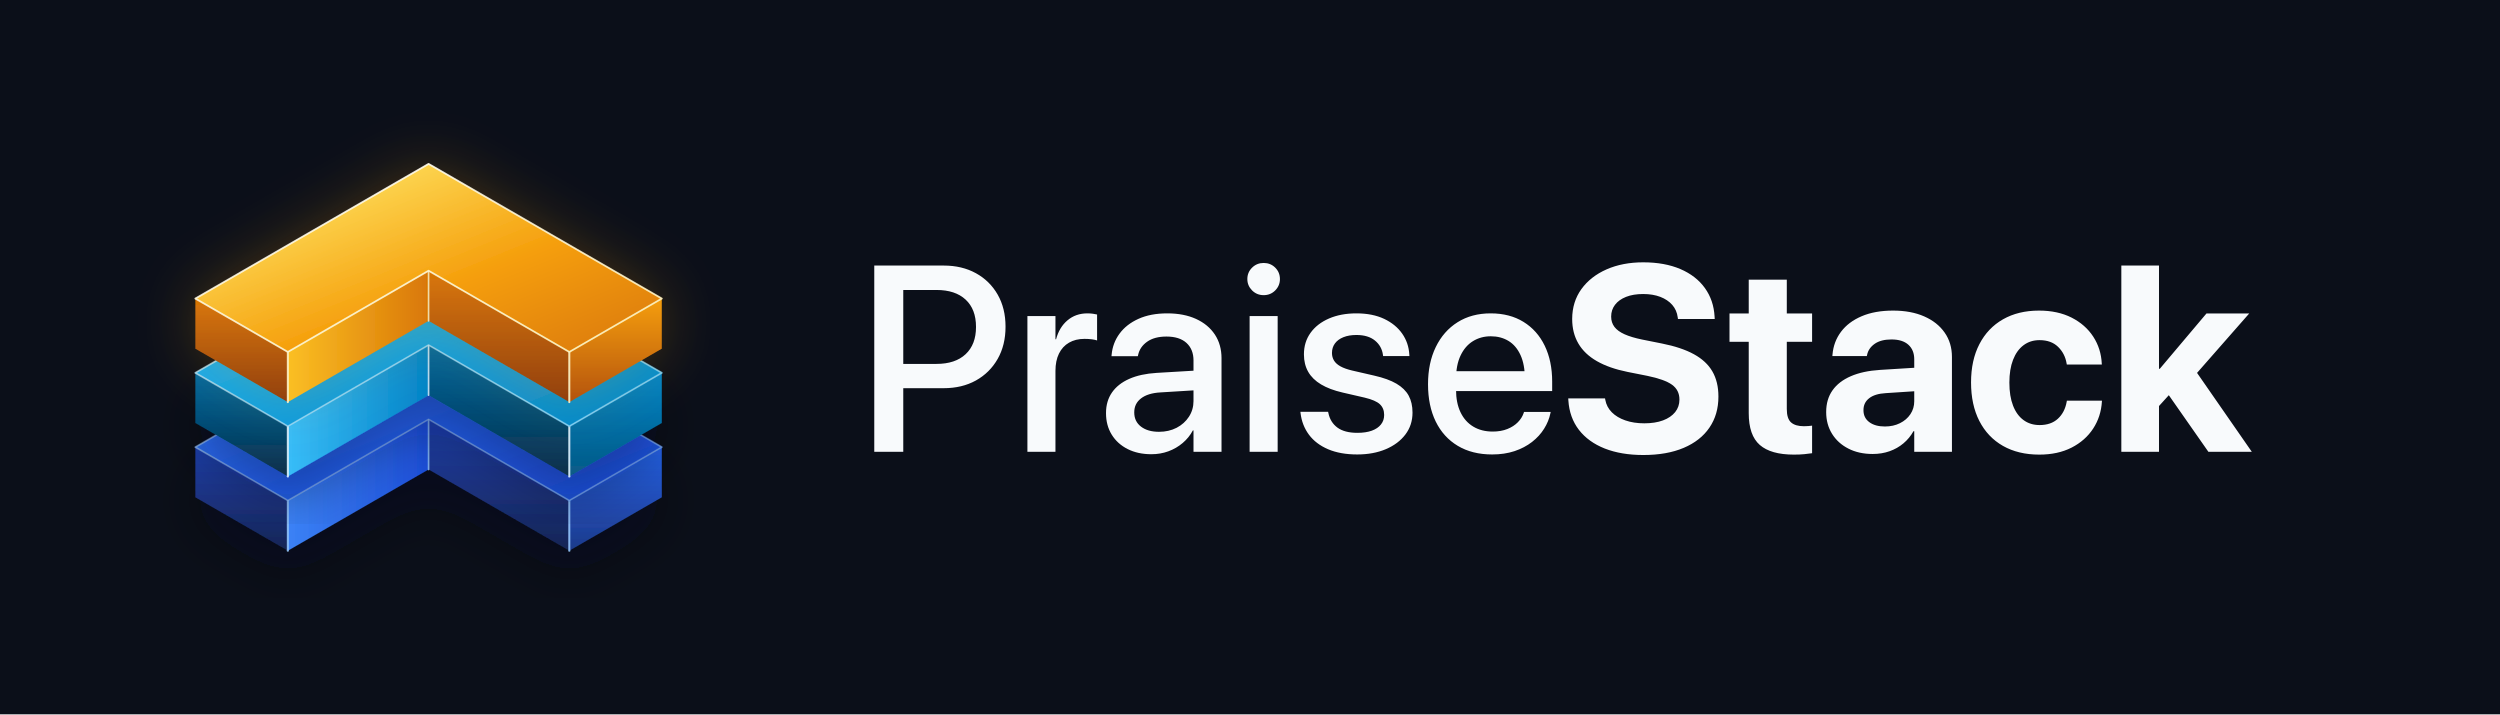
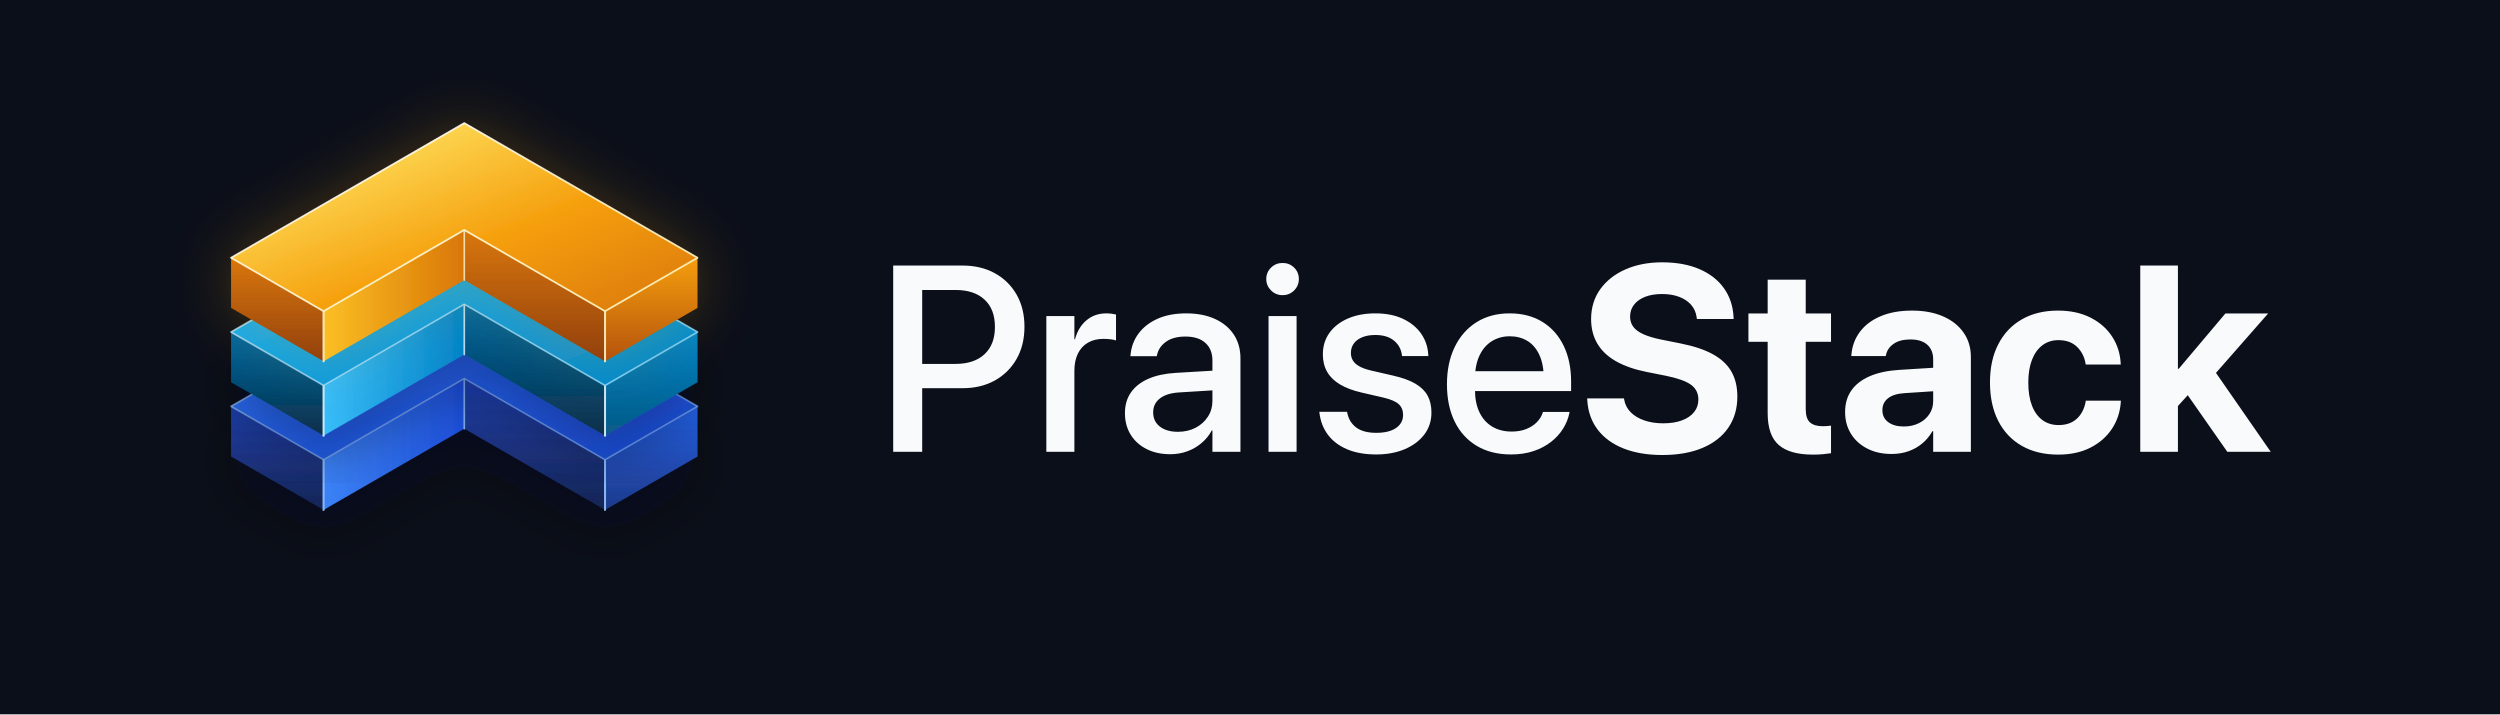
<svg xmlns="http://www.w3.org/2000/svg" viewBox="0 0 1400 400" width="1400" height="400">
  <defs>
    <filter id="softShadow" x="-20%" y="-20%" width="140%" height="140%">
      <feDropShadow dx="0" dy="16" stdDeviation="14" flood-color="#020617" flood-opacity="0.30" />
    </filter>
    <filter id="amberAura" x="-30%" y="-30%" width="160%" height="160%">
      <feDropShadow dx="0" dy="0" stdDeviation="16" flood-color="#F59E0B" flood-opacity="0.25" />
    </filter>
    <filter id="liveRedAura" x="-30%" y="-30%" width="160%" height="160%">
      <feDropShadow dx="0" dy="12" stdDeviation="16" flood-color="#DC2626" flood-opacity="0.35" />
    </filter>
    <linearGradient id="blueTop" x1="0%" y1="0%" x2="100%" y2="100%">
      <stop offset="0%" stop-color="#3B82F6" />
      <stop offset="50%" stop-color="#2563EB" />
      <stop offset="100%" stop-color="#1D4ED8" />
    </linearGradient>
    <linearGradient id="blueLeft" x1="0%" y1="0%" x2="0%" y2="100%">
      <stop offset="0%" stop-color="#1E40AF" />
      <stop offset="100%" stop-color="#172554" />
    </linearGradient>
    <linearGradient id="blueRight" x1="0%" y1="0%" x2="0%" y2="100%">
      <stop offset="0%" stop-color="#2563EB" />
      <stop offset="100%" stop-color="#1E3A8A" />
    </linearGradient>
    <linearGradient id="blueInner" x1="0%" y1="0%" x2="100%" y2="0%">
      <stop offset="0%" stop-color="#3B82F6" />
      <stop offset="100%" stop-color="#1D4ED8" />
    </linearGradient>
    <linearGradient id="blueRim" x1="0%" y1="0%" x2="100%" y2="100%">
      <stop offset="0%" stop-color="#93C5FD" stop-opacity="0.85" />
      <stop offset="50%" stop-color="#60A5FA" stop-opacity="0.45" />
      <stop offset="100%" stop-color="#3B82F6" stop-opacity="0.75" />
    </linearGradient>
    <linearGradient id="cyanTop" x1="0%" y1="0%" x2="100%" y2="100%">
      <stop offset="0%" stop-color="#38BDF8" />
      <stop offset="45%" stop-color="#0EA5E9" />
      <stop offset="100%" stop-color="#0284C7" />
    </linearGradient>
    <linearGradient id="cyanLeft" x1="0%" y1="0%" x2="0%" y2="100%">
      <stop offset="0%" stop-color="#0369A1" />
      <stop offset="100%" stop-color="#082F49" />
    </linearGradient>
    <linearGradient id="cyanRight" x1="0%" y1="0%" x2="0%" y2="100%">
      <stop offset="0%" stop-color="#0284C7" />
      <stop offset="100%" stop-color="#075985" />
    </linearGradient>
    <linearGradient id="cyanInner" x1="0%" y1="0%" x2="100%" y2="0%">
      <stop offset="0%" stop-color="#38BDF8" />
      <stop offset="100%" stop-color="#0284C7" />
    </linearGradient>
    <linearGradient id="cyanRim" x1="0%" y1="0%" x2="100%" y2="100%">
      <stop offset="0%" stop-color="#E0F2FE" stop-opacity="0.9" />
      <stop offset="50%" stop-color="#7DD3FC" stop-opacity="0.55" />
      <stop offset="100%" stop-color="#38BDF8" stop-opacity="0.8" />
    </linearGradient>
    <linearGradient id="amberTop" x1="0%" y1="0%" x2="100%" y2="100%">
      <stop offset="0%" stop-color="#FEF3C7" />
      <stop offset="25%" stop-color="#FCD34D" />
      <stop offset="60%" stop-color="#F59E0B" />
      <stop offset="100%" stop-color="#D97706" />
    </linearGradient>
    <linearGradient id="amberLeft" x1="0%" y1="0%" x2="0%" y2="100%">
      <stop offset="0%" stop-color="#D97706" />
      <stop offset="100%" stop-color="#92400E" />
    </linearGradient>
    <linearGradient id="amberRight" x1="0%" y1="0%" x2="0%" y2="100%">
      <stop offset="0%" stop-color="#F59E0B" />
      <stop offset="100%" stop-color="#B45309" />
    </linearGradient>
    <linearGradient id="amberInner" x1="0%" y1="0%" x2="100%" y2="0%">
      <stop offset="0%" stop-color="#FBBF24" />
      <stop offset="100%" stop-color="#D97706" />
    </linearGradient>
    <linearGradient id="amberRim" x1="0%" y1="0%" x2="100%" y2="100%">
      <stop offset="0%" stop-color="#FFFFFF" stop-opacity="0.95" />
      <stop offset="40%" stop-color="#FEF3C7" stop-opacity="0.8" />
      <stop offset="100%" stop-color="#FDE68A" stop-opacity="0.85" />
    </linearGradient>
    <linearGradient id="queueTop" x1="0%" y1="0%" x2="100%" y2="100%">
      <stop offset="0%" stop-color="#FECACA" />
      <stop offset="20%" stop-color="#F87171" />
      <stop offset="60%" stop-color="#EF4444" />
      <stop offset="100%" stop-color="#B91C1C" />
    </linearGradient>
    <linearGradient id="queueLeft" x1="0%" y1="0%" x2="0%" y2="100%">
      <stop offset="0%" stop-color="#DC2626" />
      <stop offset="100%" stop-color="#7F1D1D" />
    </linearGradient>
    <linearGradient id="queueRight" x1="0%" y1="0%" x2="0%" y2="100%">
      <stop offset="0%" stop-color="#EF4444" />
      <stop offset="100%" stop-color="#991B1B" />
    </linearGradient>
    <linearGradient id="queueRim" x1="0%" y1="0%" x2="100%" y2="100%">
      <stop offset="0%" stop-color="#FFFFFF" stop-opacity="0.95" />
      <stop offset="40%" stop-color="#FEE2E2" stop-opacity="0.85" />
      <stop offset="100%" stop-color="#FECACA" stop-opacity="0.90" />
    </linearGradient>
  </defs>
  <rect width="1400" height="400" fill="#0B0F19" />
  <g filter="url(#softShadow)" stroke-linejoin="round">
-     <path d="M 318.81 280.3 L 240.0 234.8 L 240.0 262.88 L 318.81 308.38 Z" fill="url(#blueLeft)" />
-     <path d="M 240.0 234.8 L 161.19 280.3 L 161.19 308.38 L 240.0 262.88 Z" fill="url(#blueInner)" />
-     <path d="M 109.4 250.4 L 161.19 280.3 L 161.19 308.38 L 109.4 278.48 Z" fill="url(#blueLeft)" />
-     <path d="M 370.6 250.4 L 318.81 280.3 L 318.81 308.38 L 370.6 278.48 Z" fill="url(#blueRight)" />
-     <line x1="161.19" y1="280.3" x2="161.19" y2="308.38" stroke="#93C5FD" stroke-width="1.144" stroke-linecap="round" opacity="0.90" />
-     <line x1="318.81" y1="280.3" x2="318.81" y2="308.38" stroke="#93C5FD" stroke-width="1.144" stroke-linecap="round" opacity="0.90" />
-     <line x1="240.0" y1="234.8" x2="240.0" y2="262.88" stroke="#93C5FD" stroke-width="0.936" stroke-linecap="round" opacity="0.80" />
-     <path d="M 240.0 175.0 L 370.6 250.4 L 318.81 280.3 L 240.0 234.8 L 161.19 280.3 L 109.4 250.4 Z" fill="url(#blueTop)" stroke="url(#blueRim)" stroke-width="1.04" />
-     <path d="M 240.0 175.0 L 370.6 250.4 L 318.81 280.3 L 240.0 234.8 L 161.19 280.3 L 109.4 250.4 Z" fill="none" stroke="#FFFFFF" stroke-width="0.624" opacity="0.3" />
+     <path d="M 338.81 257.46 L 260.0 211.96 L 260.0 240.04 L 338.81 285.54 Z" fill="url(#blueLeft)" />
+     <path d="M 260.0 211.96 L 181.19 257.46 L 181.19 285.54 L 260.0 240.04 Z" fill="url(#blueInner)" />
+     <path d="M 129.4 227.56 L 181.19 257.46 L 181.19 285.54 L 129.4 255.64 Z" fill="url(#blueLeft)" />
+     <path d="M 390.6 227.56 L 338.81 257.46 L 338.81 285.54 L 390.6 255.64 Z" fill="url(#blueRight)" />
+     <line x1="181.19" y1="257.46" x2="181.19" y2="285.54" stroke="#93C5FD" stroke-width="1.144" stroke-linecap="round" opacity="0.90" />
+     <line x1="338.81" y1="257.46" x2="338.81" y2="285.54" stroke="#93C5FD" stroke-width="1.144" stroke-linecap="round" opacity="0.90" />
+     <line x1="260.0" y1="211.96" x2="260.0" y2="240.04" stroke="#93C5FD" stroke-width="0.936" stroke-linecap="round" opacity="0.80" />
+     <path d="M 260.0 152.16 L 390.6 227.56 L 338.81 257.46 L 260.0 211.96 L 181.19 257.46 L 129.4 227.56 Z" fill="url(#blueTop)" stroke="url(#blueRim)" stroke-width="1.04" />
+     <path d="M 260.0 152.16 L 390.6 227.56 L 338.81 257.46 L 260.0 211.96 L 181.19 257.46 L 129.4 227.56 Z" fill="none" stroke="#FFFFFF" stroke-width="0.624" opacity="0.3" />
  </g>
  <g filter="url(#softShadow)" stroke-linejoin="round">
-     <path d="M 318.81 238.7 L 240.0 193.2 L 240.0 221.28 L 318.81 266.78 Z" fill="url(#cyanLeft)" />
-     <path d="M 240.0 193.2 L 161.19 238.7 L 161.19 266.78 L 240.0 221.28 Z" fill="url(#cyanInner)" />
-     <path d="M 109.4 208.8 L 161.19 238.7 L 161.19 266.78 L 109.4 236.88 Z" fill="url(#cyanLeft)" />
-     <path d="M 370.6 208.8 L 318.81 238.7 L 318.81 266.78 L 370.6 236.88 Z" fill="url(#cyanRight)" />
-     <line x1="161.19" y1="238.7" x2="161.19" y2="266.78" stroke="#E0F2FE" stroke-width="1.144" stroke-linecap="round" opacity="0.90" />
-     <line x1="318.81" y1="238.7" x2="318.81" y2="266.78" stroke="#E0F2FE" stroke-width="1.144" stroke-linecap="round" opacity="0.90" />
-     <line x1="240.0" y1="193.2" x2="240.0" y2="221.28" stroke="#E0F2FE" stroke-width="0.936" stroke-linecap="round" opacity="0.80" />
-     <path d="M 240.0 133.4 L 370.6 208.8 L 318.81 238.7 L 240.0 193.2 L 161.19 238.7 L 109.4 208.8 Z" fill="url(#cyanTop)" stroke="url(#cyanRim)" stroke-width="1.04" />
-     <path d="M 240.0 133.4 L 370.6 208.8 L 318.81 238.7 L 240.0 193.2 L 161.19 238.7 L 109.4 208.8 Z" fill="none" stroke="#FFFFFF" stroke-width="0.624" opacity="0.38" />
+     <path d="M 338.81 215.86 L 260.0 170.36 L 260.0 198.44 L 338.81 243.94 Z" fill="url(#cyanLeft)" />
+     <path d="M 260.0 170.36 L 181.19 215.86 L 181.19 243.94 L 260.0 198.44 Z" fill="url(#cyanInner)" />
+     <path d="M 129.4 185.96 L 181.19 215.86 L 181.19 243.94 L 129.4 214.04 Z" fill="url(#cyanLeft)" />
+     <path d="M 390.6 185.96 L 338.81 215.86 L 338.81 243.94 L 390.6 214.04 Z" fill="url(#cyanRight)" />
+     <line x1="181.19" y1="215.86" x2="181.19" y2="243.94" stroke="#E0F2FE" stroke-width="1.144" stroke-linecap="round" opacity="0.90" />
+     <line x1="338.81" y1="215.86" x2="338.81" y2="243.94" stroke="#E0F2FE" stroke-width="1.144" stroke-linecap="round" opacity="0.90" />
+     <line x1="260.0" y1="170.36" x2="260.0" y2="198.44" stroke="#E0F2FE" stroke-width="0.936" stroke-linecap="round" opacity="0.80" />
+     <path d="M 260.0 110.56 L 390.6 185.96 L 338.81 215.86 L 260.0 170.36 L 181.19 215.86 L 129.4 185.96 Z" fill="url(#cyanTop)" stroke="url(#cyanRim)" stroke-width="1.04" />
+     <path d="M 260.0 110.56 L 390.6 185.96 L 338.81 215.86 L 260.0 170.36 L 181.19 215.86 L 129.4 185.96 Z" fill="none" stroke="#FFFFFF" stroke-width="0.624" opacity="0.38" />
  </g>
  <g filter="url(#amberAura)" stroke-linejoin="round">
-     <path d="M 318.81 197.1 L 240.0 151.6 L 240.0 179.68 L 318.81 225.18 Z" fill="url(#amberLeft)" />
-     <path d="M 240.0 151.6 L 161.19 197.1 L 161.19 225.18 L 240.0 179.68 Z" fill="url(#amberInner)" />
-     <path d="M 109.4 167.2 L 161.19 197.1 L 161.19 225.18 L 109.4 195.28 Z" fill="url(#amberLeft)" />
-     <path d="M 370.6 167.2 L 318.81 197.1 L 318.81 225.18 L 370.6 195.28 Z" fill="url(#amberRight)" />
-     <line x1="161.19" y1="197.1" x2="161.19" y2="225.18" stroke="#FEF3C7" stroke-width="1.144" stroke-linecap="round" opacity="0.90" />
-     <line x1="318.81" y1="197.1" x2="318.81" y2="225.18" stroke="#FEF3C7" stroke-width="1.144" stroke-linecap="round" opacity="0.90" />
-     <line x1="240.0" y1="151.6" x2="240.0" y2="179.68" stroke="#FEF3C7" stroke-width="0.936" stroke-linecap="round" opacity="0.80" />
-     <path d="M 240.0 91.8 L 370.6 167.2 L 318.81 197.1 L 240.0 151.6 L 161.19 197.1 L 109.4 167.2 Z" fill="url(#amberTop)" stroke="url(#amberRim)" stroke-width="1.04" />
-     <path d="M 240.0 91.8 L 370.6 167.2 L 318.81 197.1 L 240.0 151.6 L 161.19 197.1 L 109.4 167.2 Z" fill="none" stroke="#FFFFFF" stroke-width="0.624" opacity="0.5" />
+     <path d="M 338.81 174.26 L 260.0 128.76 L 260.0 156.84 L 338.81 202.34 Z" fill="url(#amberLeft)" />
+     <path d="M 260.0 128.76 L 181.19 174.26 L 181.19 202.34 L 260.0 156.84 Z" fill="url(#amberInner)" />
+     <path d="M 129.4 144.36 L 181.19 174.26 L 181.19 202.34 L 129.4 172.44 Z" fill="url(#amberLeft)" />
+     <path d="M 390.6 144.36 L 338.81 174.26 L 338.81 202.34 L 390.6 172.44 Z" fill="url(#amberRight)" />
+     <line x1="181.19" y1="174.26" x2="181.19" y2="202.34" stroke="#FEF3C7" stroke-width="1.144" stroke-linecap="round" opacity="0.90" />
+     <line x1="338.81" y1="174.26" x2="338.81" y2="202.34" stroke="#FEF3C7" stroke-width="1.144" stroke-linecap="round" opacity="0.90" />
+     <line x1="260.0" y1="128.76" x2="260.0" y2="156.84" stroke="#FEF3C7" stroke-width="0.936" stroke-linecap="round" opacity="0.80" />
+     <path d="M 260.0 68.96 L 390.6 144.36 L 338.81 174.26 L 260.0 128.76 L 181.19 174.26 L 129.4 144.36 Z" fill="url(#amberTop)" stroke="url(#amberRim)" stroke-width="1.04" />
+     <path d="M 260.0 68.96 L 390.6 144.36 L 338.81 174.26 L 260.0 128.76 L 181.19 174.26 L 129.4 144.36 Z" fill="none" stroke="#FFFFFF" stroke-width="0.624" opacity="0.5" />
  </g>
-   <g transform="translate(480.00, 253.00) scale(1.48013)" fill="#F8FAFC">
+   <g transform="translate(490.60, 253.00) scale(1.48013)" fill="#F8FAFC">
    <path d="M 11.97 -24.06 L 11.97 -33.25 L 30.01 -33.25 Q 37.13 -33.25 41.05 -36.93 Q 44.97 -40.61 44.97 -47.19 L 44.97 -47.29 Q 44.97 -53.92 41.05 -57.57 Q 37.13 -61.22 30.01 -61.22 L 11.97 -61.22 L 11.97 -70.46 L 32.75 -70.46 Q 39.68 -70.46 44.94 -67.56 Q 50.19 -64.67 53.17 -59.47 Q 56.14 -54.26 56.14 -47.37 L 56.14 -47.27 Q 56.14 -40.37 53.17 -35.14 Q 50.19 -29.91 44.94 -26.98 Q 39.68 -24.06 32.75 -24.06 Z M 6.48 0.0 L 6.48 -70.46 L 17.45 -70.46 L 17.45 0.0 Z M 64.42 0.0 L 64.42 -51.35 L 75.03 -51.35 L 75.03 -42.56 L 75.26 -42.56 Q 76.48 -47.12 79.59 -49.74 Q 82.71 -52.37 87.1 -52.37 Q 88.25 -52.37 89.21 -52.23 Q 90.17 -52.1 90.78 -51.94 L 90.78 -42.12 Q 90.15 -42.37 88.86 -42.55 Q 87.57 -42.72 86.01 -42.72 Q 82.64 -42.72 80.17 -41.29 Q 77.69 -39.86 76.36 -37.15 Q 75.03 -34.44 75.03 -30.6 L 75.03 0.0 Z M 111.32 0.92 Q 106.22 0.92 102.35 -1.03 Q 98.48 -2.98 96.32 -6.48 Q 94.16 -9.99 94.16 -14.59 L 94.16 -14.68 Q 94.16 -19.18 96.42 -22.44 Q 98.67 -25.69 102.95 -27.59 Q 107.23 -29.48 113.3 -29.85 L 132.68 -31.0 L 132.68 -23.57 L 114.7 -22.46 Q 109.97 -22.18 107.41 -20.2 Q 104.84 -18.22 104.84 -14.95 L 104.84 -14.86 Q 104.84 -11.48 107.4 -9.52 Q 109.96 -7.56 114.21 -7.56 Q 117.92 -7.56 120.87 -9.08 Q 123.81 -10.61 125.53 -13.26 Q 127.26 -15.91 127.26 -19.22 L 127.26 -34.54 Q 127.26 -38.76 124.61 -41.18 Q 121.95 -43.6 117.04 -43.6 Q 112.49 -43.6 109.73 -41.65 Q 106.96 -39.7 106.3 -36.61 L 106.2 -36.16 L 96.23 -36.16 L 96.28 -36.71 Q 96.68 -41.16 99.27 -44.69 Q 101.86 -48.23 106.44 -50.3 Q 111.02 -52.37 117.33 -52.37 Q 123.61 -52.37 128.21 -50.27 Q 132.81 -48.17 135.34 -44.36 Q 137.86 -40.54 137.86 -35.39 L 137.86 0.0 L 127.26 0.0 L 127.26 -8.08 L 127.02 -8.08 Q 125.55 -5.34 123.16 -3.32 Q 120.77 -1.29 117.75 -0.18 Q 114.74 0.92 111.32 0.92 Z M 148.49 0.0 L 148.49 -51.35 L 159.1 -51.35 L 159.1 0.0 Z M 153.8 -59.26 Q 151.23 -59.26 149.43 -61.05 Q 147.63 -62.85 147.63 -65.35 Q 147.63 -67.9 149.43 -69.67 Q 151.23 -71.44 153.8 -71.44 Q 156.4 -71.44 158.18 -69.67 Q 159.96 -67.9 159.96 -65.35 Q 159.96 -62.85 158.18 -61.05 Q 156.4 -59.26 153.8 -59.26 Z M 189.23 1.01 Q 182.81 1.01 178.19 -0.96 Q 173.58 -2.93 170.94 -6.46 Q 168.31 -10.0 167.75 -14.69 L 167.7 -15.13 L 178.19 -15.13 L 178.29 -14.66 Q 179.03 -11.12 181.73 -9.14 Q 184.43 -7.17 189.27 -7.17 Q 192.46 -7.17 194.71 -7.98 Q 196.96 -8.8 198.17 -10.32 Q 199.39 -11.83 199.39 -13.91 L 199.39 -13.95 Q 199.39 -16.46 197.78 -17.98 Q 196.17 -19.5 192.02 -20.49 L 183.65 -22.42 Q 178.76 -23.55 175.52 -25.49 Q 172.28 -27.42 170.66 -30.25 Q 169.04 -33.09 169.04 -36.84 L 169.04 -36.89 Q 169.04 -41.51 171.53 -44.99 Q 174.02 -48.47 178.51 -50.42 Q 183.0 -52.37 188.9 -52.37 Q 194.97 -52.37 199.37 -50.3 Q 203.76 -48.22 206.22 -44.7 Q 208.67 -41.18 208.91 -36.8 L 208.95 -36.22 L 199.0 -36.22 L 198.95 -36.58 Q 198.51 -39.96 195.93 -42.07 Q 193.35 -44.19 188.9 -44.19 Q 186.05 -44.19 183.97 -43.35 Q 181.88 -42.51 180.77 -40.99 Q 179.65 -39.46 179.65 -37.41 L 179.65 -37.36 Q 179.65 -35.8 180.41 -34.53 Q 181.16 -33.27 182.85 -32.33 Q 184.54 -31.39 187.26 -30.75 L 195.63 -28.82 Q 200.88 -27.63 204.06 -25.76 Q 207.23 -23.89 208.68 -21.22 Q 210.12 -18.56 210.12 -14.85 L 210.12 -14.8 Q 210.12 -10.11 207.43 -6.54 Q 204.73 -2.98 200.01 -0.98 Q 195.29 1.01 189.23 1.01 Z M 240.25 1.01 Q 232.7 1.01 227.26 -2.24 Q 221.82 -5.49 218.9 -11.45 Q 215.99 -17.42 215.99 -25.52 L 215.99 -25.57 Q 215.99 -33.6 218.92 -39.63 Q 221.85 -45.67 227.17 -49.02 Q 232.49 -52.37 239.69 -52.37 Q 246.89 -52.37 252.11 -49.15 Q 257.33 -45.93 260.15 -40.11 Q 262.96 -34.29 262.96 -26.57 L 262.96 -22.98 L 221.25 -22.98 L 221.25 -30.48 L 257.83 -30.48 L 252.63 -23.5 L 252.63 -27.59 Q 252.63 -33.01 250.98 -36.59 Q 249.34 -40.17 246.44 -41.94 Q 243.53 -43.7 239.75 -43.7 Q 235.97 -43.7 232.99 -41.86 Q 230.0 -40.01 228.3 -36.41 Q 226.59 -32.81 226.59 -27.59 L 226.59 -23.49 Q 226.59 -18.5 228.28 -14.96 Q 229.97 -11.42 233.09 -9.54 Q 236.21 -7.65 240.48 -7.65 Q 243.59 -7.65 245.99 -8.61 Q 248.38 -9.56 249.96 -11.16 Q 251.54 -12.76 252.19 -14.7 L 252.31 -15.09 L 262.4 -15.09 L 262.29 -14.57 Q 261.67 -11.54 259.92 -8.74 Q 258.17 -5.93 255.34 -3.72 Q 252.51 -1.52 248.72 -0.25 Q 244.93 1.01 240.25 1.01 Z" />
    <path transform="translate(265.87, 0)" d="M 31.59 1.22 Q 23.22 1.22 16.99 -1.23 Q 10.77 -3.69 7.2 -8.31 Q 3.64 -12.94 3.22 -19.41 L 3.17 -20.21 L 17.09 -20.21 L 17.19 -19.65 Q 17.68 -16.94 19.65 -14.95 Q 21.63 -12.96 24.79 -11.87 Q 27.95 -10.77 31.96 -10.77 Q 36.06 -10.77 39.03 -11.88 Q 41.99 -12.99 43.62 -15.01 Q 45.24 -17.04 45.24 -19.73 L 45.24 -19.78 Q 45.24 -23.34 42.43 -25.37 Q 39.62 -27.39 33.06 -28.74 L 25.61 -30.22 Q 18.68 -31.62 14.01 -34.29 Q 9.35 -36.96 7.01 -40.95 Q 4.66 -44.95 4.66 -50.24 L 4.66 -50.29 Q 4.69 -56.74 8.14 -61.54 Q 11.6 -66.33 17.66 -69.01 Q 23.73 -71.68 31.52 -71.68 Q 39.67 -71.68 45.61 -69.13 Q 51.54 -66.58 54.87 -61.95 Q 58.2 -57.32 58.54 -51.15 L 58.59 -50.24 L 44.68 -50.24 L 44.6 -50.83 Q 44.24 -53.61 42.52 -55.58 Q 40.8 -57.54 37.99 -58.62 Q 35.18 -59.69 31.52 -59.69 Q 27.76 -59.69 25.04 -58.61 Q 22.31 -57.52 20.86 -55.6 Q 19.41 -53.69 19.41 -51.17 L 19.41 -51.12 Q 19.41 -48.9 20.65 -47.25 Q 21.9 -45.61 24.5 -44.45 Q 27.1 -43.29 31.15 -42.46 L 38.6 -40.97 Q 46.0 -39.5 50.72 -36.91 Q 55.44 -34.33 57.71 -30.4 Q 59.99 -26.46 59.99 -20.92 L 59.99 -20.87 Q 59.99 -14.11 56.59 -9.14 Q 53.2 -4.17 46.84 -1.48 Q 40.48 1.22 31.59 1.22 Z M 88.55 1.07 Q 79.83 1.07 75.65 -2.58 Q 71.46 -6.23 71.46 -14.62 L 71.46 -41.6 L 64.18 -41.6 L 64.18 -52.34 L 71.46 -52.34 L 71.46 -65.11 L 85.86 -65.11 L 85.86 -52.34 L 95.43 -52.34 L 95.43 -41.6 L 85.86 -41.6 L 85.86 -16.19 Q 85.86 -12.52 87.49 -11.1 Q 89.11 -9.67 92.36 -9.67 Q 93.31 -9.67 94.04 -9.74 Q 94.78 -9.81 95.43 -9.89 L 95.43 0.54 Q 94.24 0.73 92.5 0.9 Q 90.77 1.07 88.55 1.07 Z M 118.36 0.83 Q 113.13 0.83 109.17 -1.2 Q 105.2 -3.22 102.98 -6.8 Q 100.76 -10.38 100.76 -14.99 L 100.76 -15.06 Q 100.76 -19.85 103.15 -23.24 Q 105.54 -26.64 110.1 -28.6 Q 114.65 -30.57 121.14 -30.98 L 141.55 -32.25 L 141.55 -23.39 L 123.29 -22.19 Q 119.17 -21.95 117.02 -20.26 Q 114.87 -18.58 114.87 -15.8 L 114.87 -15.72 Q 114.87 -12.84 117.08 -11.21 Q 119.29 -9.57 122.97 -9.57 Q 126.17 -9.57 128.67 -10.82 Q 131.18 -12.06 132.63 -14.23 Q 134.08 -16.41 134.08 -19.12 L 134.08 -34.99 Q 134.08 -38.48 131.87 -40.49 Q 129.66 -42.5 125.46 -42.5 Q 121.48 -42.5 119.13 -40.86 Q 116.77 -39.21 116.24 -36.67 L 116.14 -36.21 L 103.1 -36.21 L 103.15 -36.79 Q 103.56 -41.65 106.37 -45.4 Q 109.18 -49.15 114.17 -51.28 Q 119.17 -53.42 126.07 -53.42 Q 132.84 -53.42 137.83 -51.23 Q 142.82 -49.05 145.58 -45.1 Q 148.34 -41.16 148.34 -35.89 L 148.34 0.0 L 134.08 0.0 L 134.08 -7.79 L 133.79 -7.79 Q 132.3 -5.13 129.99 -3.19 Q 127.69 -1.25 124.74 -0.21 Q 121.8 0.83 118.36 0.83 Z M 181.4 1.07 Q 173.44 1.07 167.64 -2.23 Q 161.84 -5.54 158.7 -11.67 Q 155.57 -17.8 155.57 -26.22 L 155.57 -26.27 Q 155.57 -34.64 158.73 -40.73 Q 161.89 -46.83 167.66 -50.12 Q 173.44 -53.42 181.27 -53.42 Q 188.38 -53.42 193.62 -50.76 Q 198.85 -48.1 201.81 -43.55 Q 204.76 -39.01 205.03 -33.35 L 205.05 -33.01 L 191.8 -33.01 L 191.72 -33.45 Q 191.09 -37.18 188.49 -39.71 Q 185.89 -42.24 181.47 -42.24 Q 177.98 -42.24 175.42 -40.31 Q 172.85 -38.38 171.46 -34.79 Q 170.07 -31.2 170.07 -26.2 L 170.07 -26.15 Q 170.07 -21.04 171.46 -17.46 Q 172.85 -13.87 175.43 -11.99 Q 178.0 -10.11 181.52 -10.11 Q 185.82 -10.11 188.43 -12.51 Q 191.04 -14.92 191.75 -18.9 L 191.82 -19.34 L 205.1 -19.34 L 205.08 -19.02 Q 204.74 -13.31 201.76 -8.76 Q 198.78 -4.22 193.59 -1.57 Q 188.4 1.07 181.4 1.07 Z M 212.43 0.0 L 212.43 -70.46 L 226.68 -70.46 L 226.68 0.0 Z M 245.36 0.0 L 229.2 -23.12 L 238.21 -33.98 L 261.79 0.0 Z M 224.95 -15.41 L 224.95 -31.4 L 226.98 -31.4 L 244.65 -52.34 L 260.82 -52.34 L 236.67 -24.83 L 233.5 -24.83 Z" />
  </g>
</svg>
